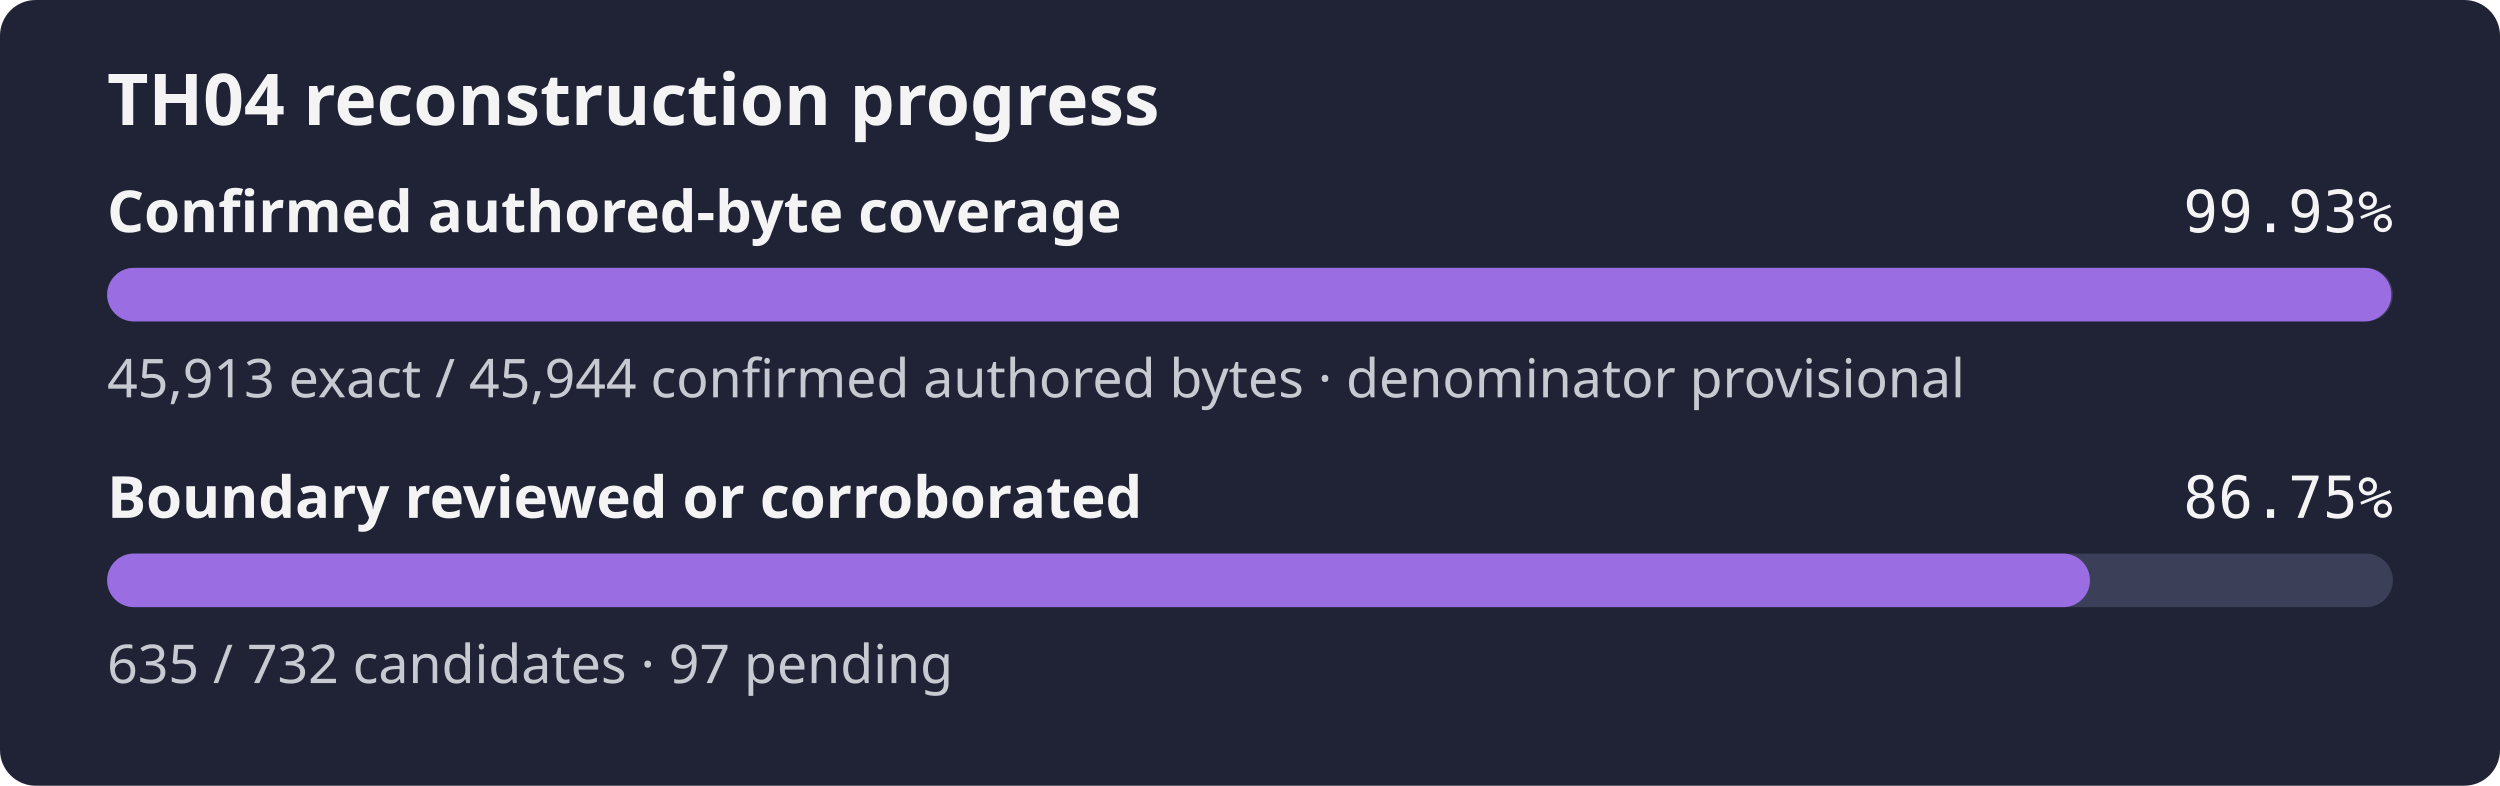
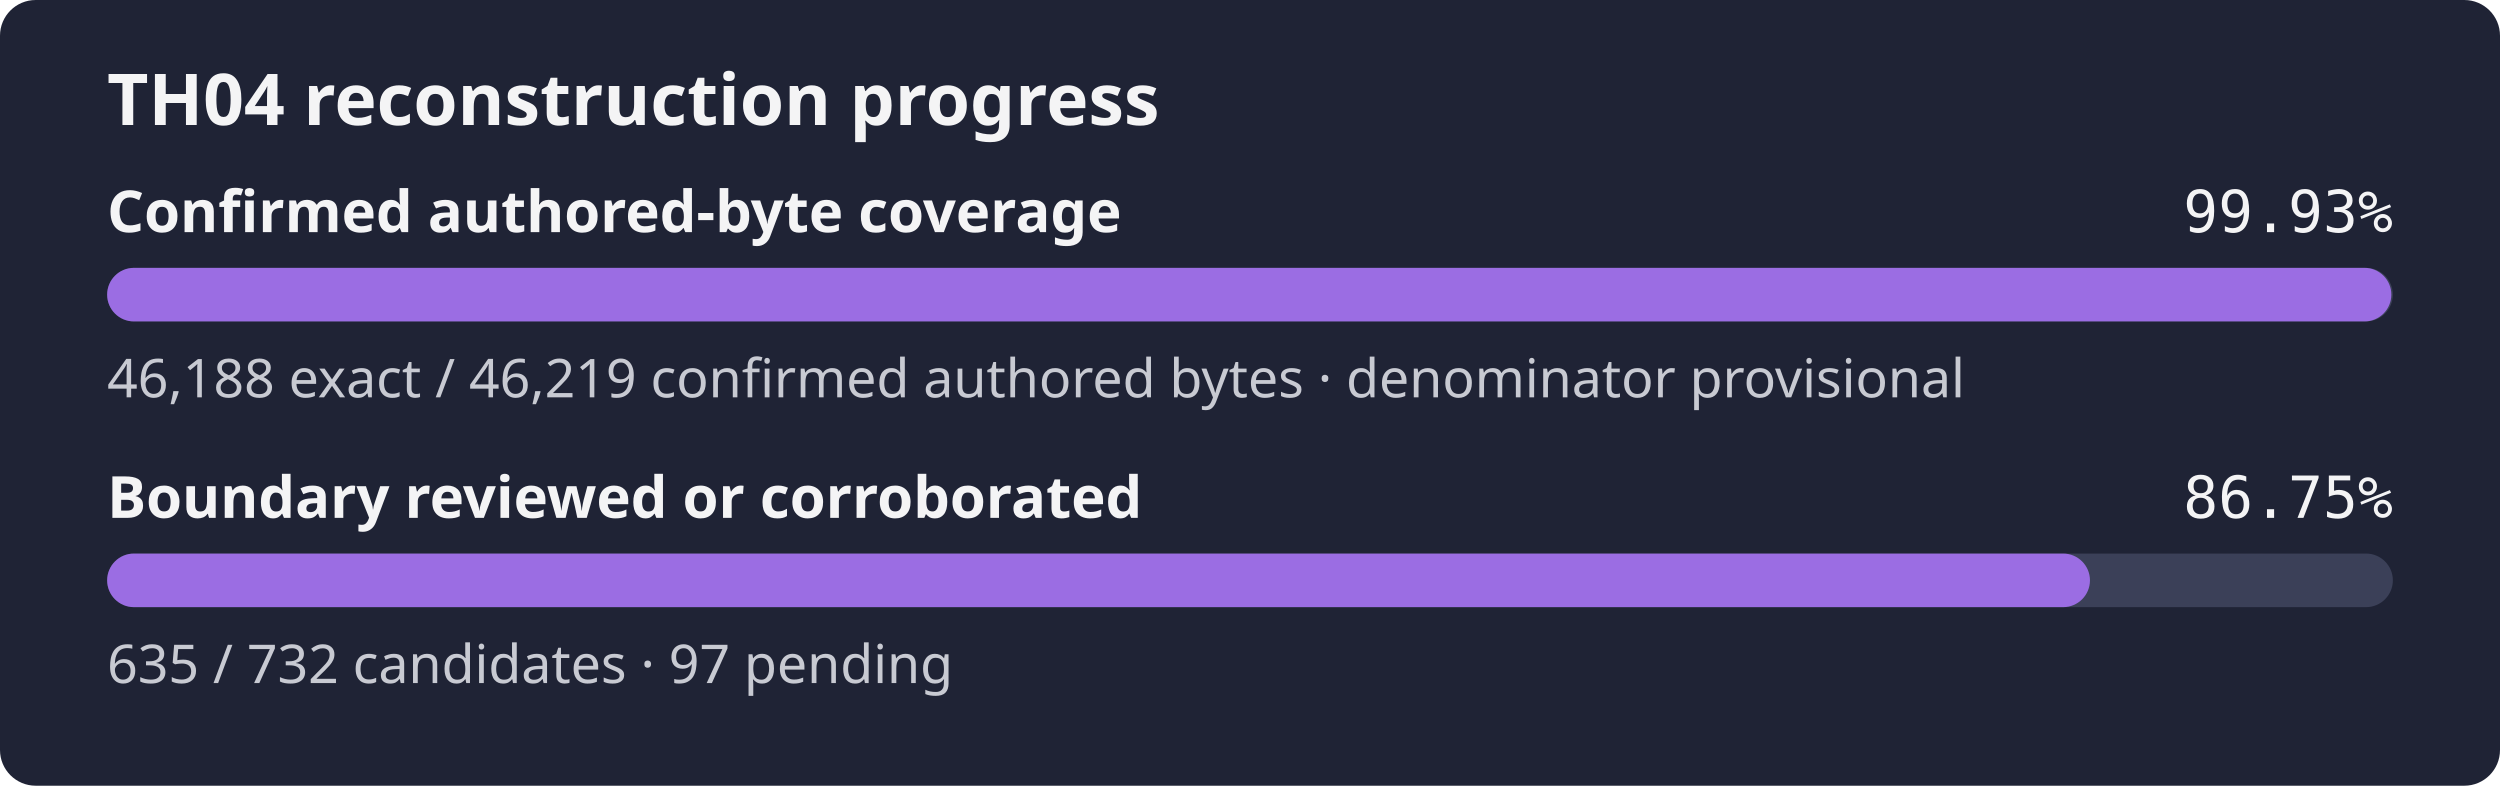
<svg xmlns="http://www.w3.org/2000/svg" width="560" height="176" role="img" aria-label="TH04 reconstruction progress: 99.93% of the confirmed authored-byte set is exact, boundary reviewed or corroborated 86.75%">
  <rect width="560" height="176" rx="8" fill="#1f2335" />
  <text x="24" y="28" fill="#f4f4f5" font-family="sans-serif" font-size="16" font-weight="600">TH04 reconstruction progress</text>
  <text x="24" y="52" fill="#f4f4f5" font-family="sans-serif" font-size="13" font-weight="600">Confirmed authored-byte coverage</text>
  <text x="536" y="52" fill="#f4f4f5" text-anchor="end" font-family="monospace" font-size="13">99.93%</text>
  <rect x="24" y="60" width="512" height="12" rx="6" fill="#3b4058" />
-   <rect x="24" y="60" width="511.65" height="12" rx="6" fill="#9b6de3" />
-   <text x="24" y="89" fill="#c8cad2" font-family="sans-serif" font-size="12">45,913 exact / 45,944 confirmed authored bytes · denominator provisional</text>
+   <rect x="24" y="60" width="511.66" height="12" rx="6" fill="#9b6de3" />
+   <text x="24" y="89" fill="#c8cad2" font-family="sans-serif" font-size="12">46,188 exact / 46,219 confirmed authored bytes · denominator provisional</text>
  <text x="24" y="116" fill="#f4f4f5" font-family="sans-serif" font-size="13" font-weight="600">Boundary reviewed or corroborated</text>
  <text x="536" y="116" fill="#f4f4f5" text-anchor="end" font-family="monospace" font-size="13">86.75%</text>
  <rect x="24" y="124" width="512" height="12" rx="6" fill="#3b4058" />
  <rect x="24" y="124" width="444.15" height="12" rx="6" fill="#9b6de3" />
  <text x="24" y="153" fill="#c8cad2" font-family="sans-serif" font-size="12">635 / 732 candidates · 97 pending</text>
</svg>
